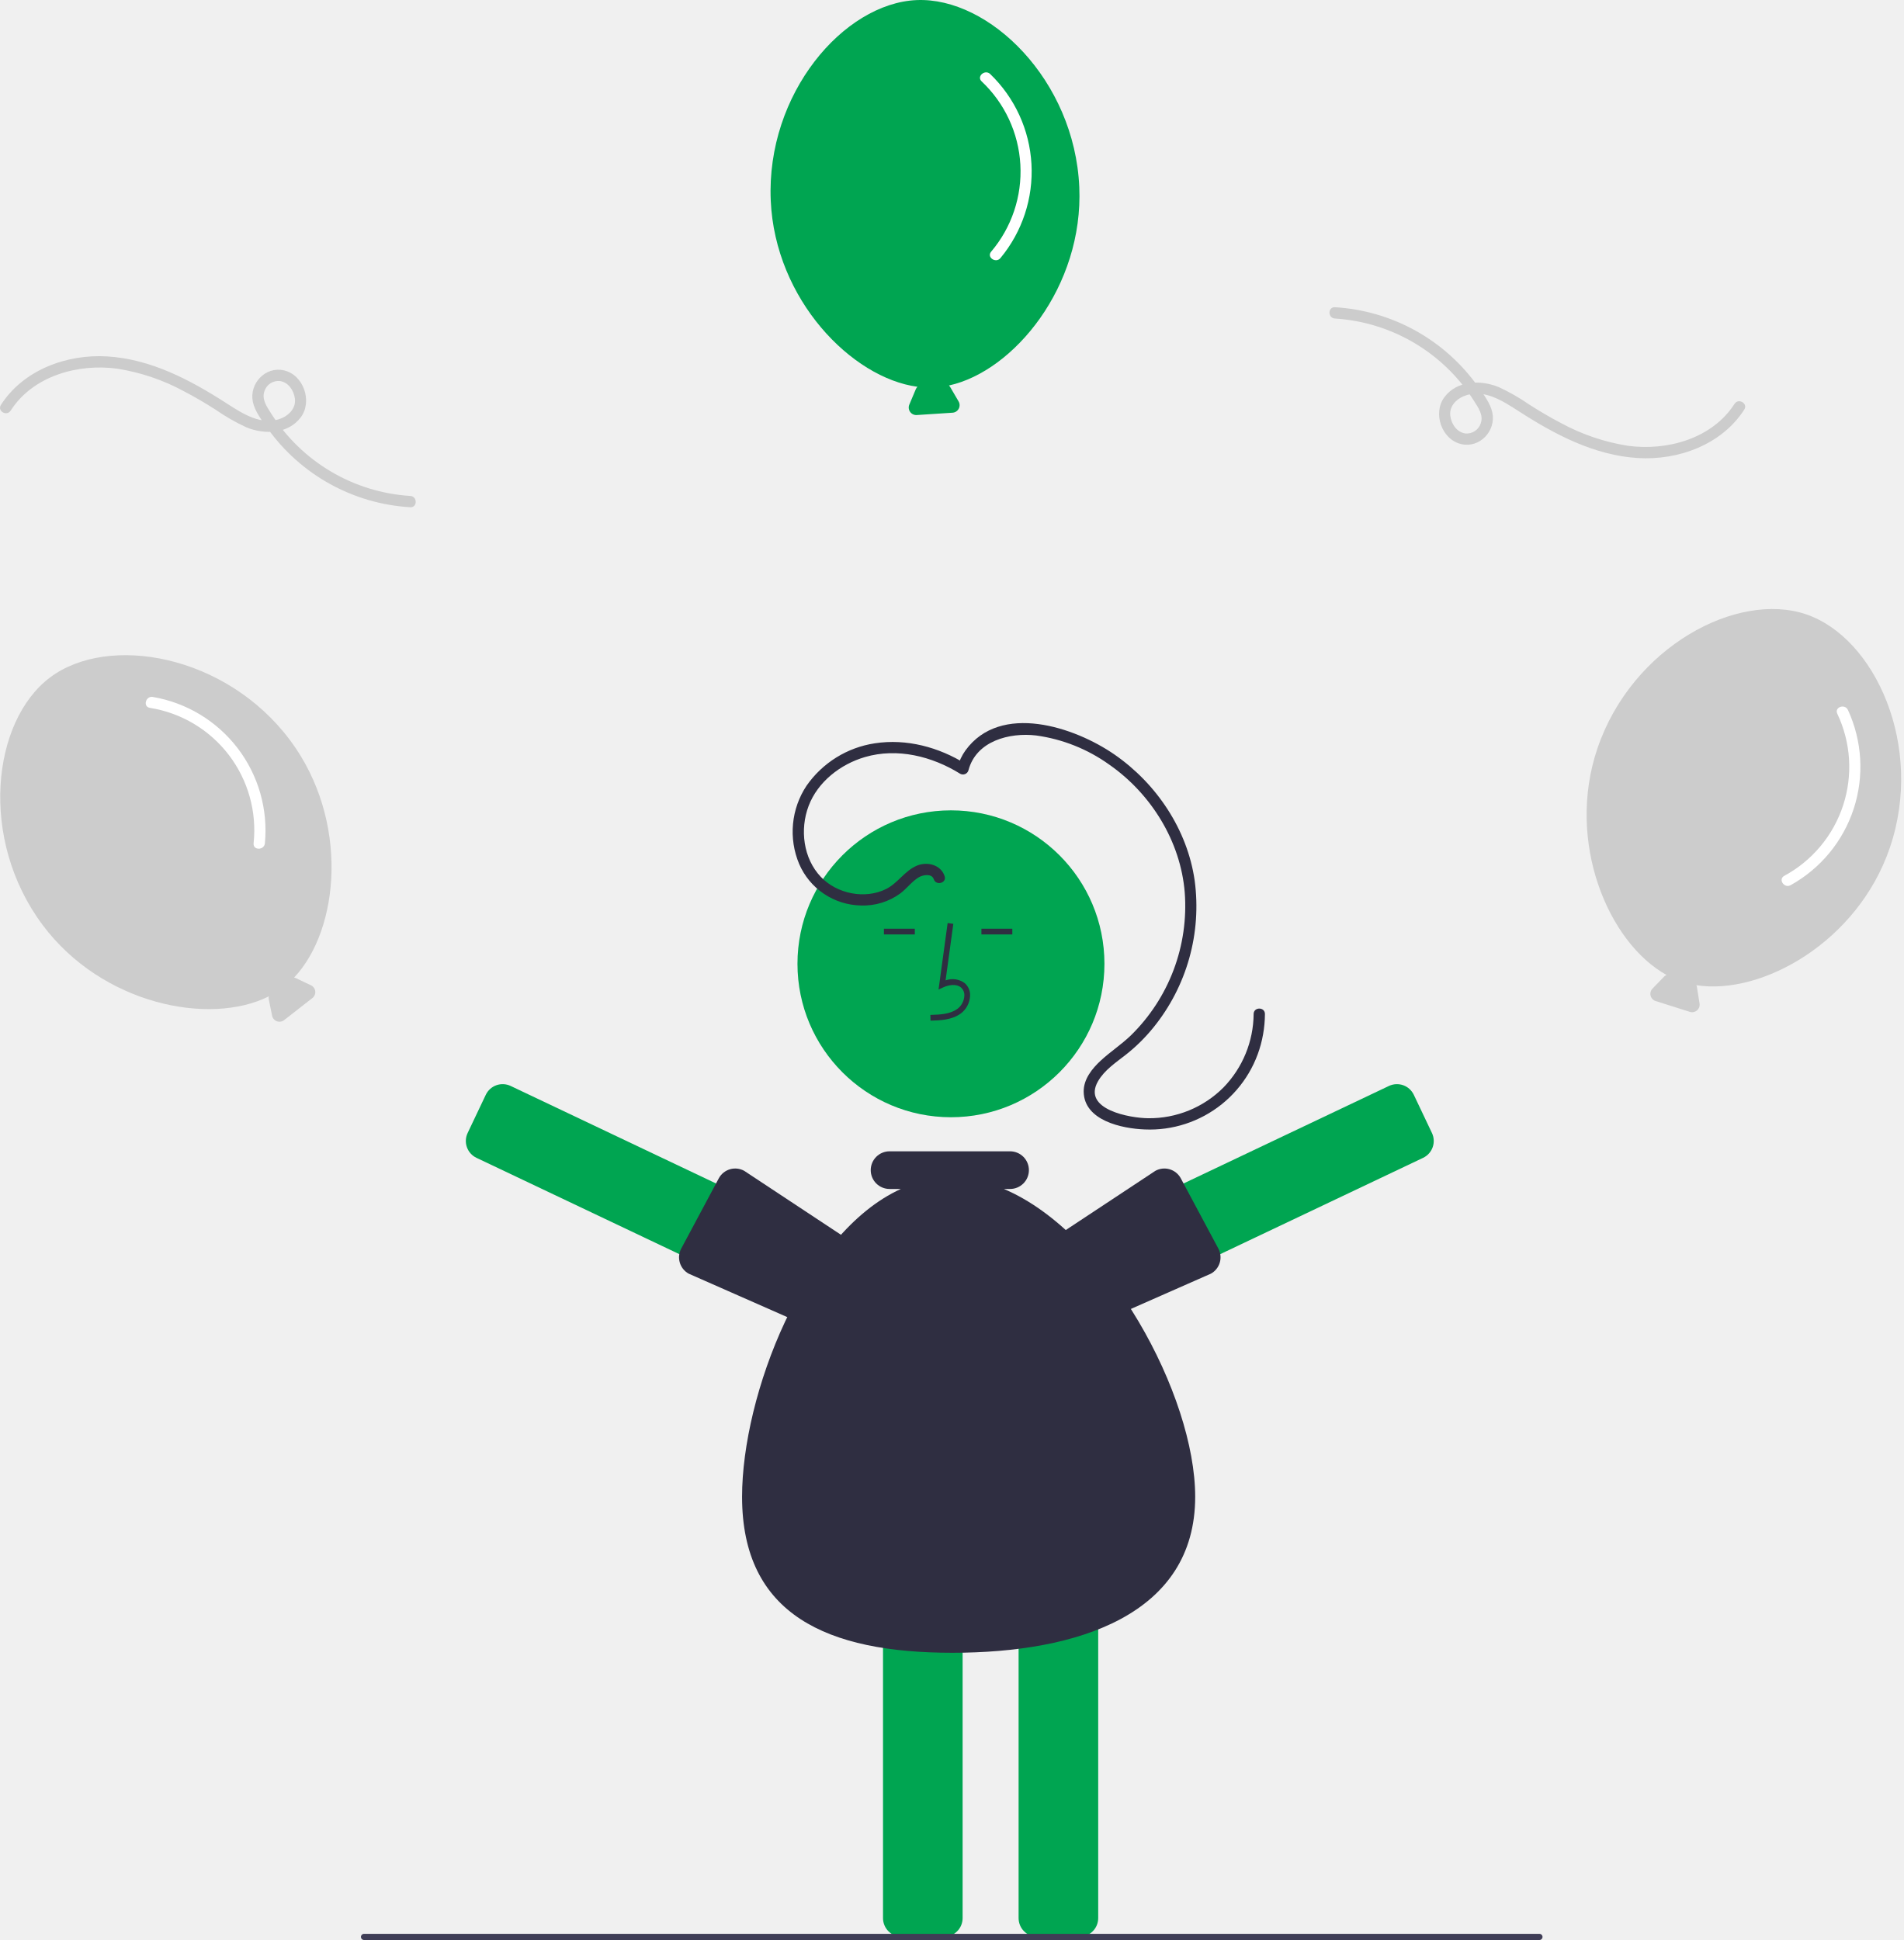
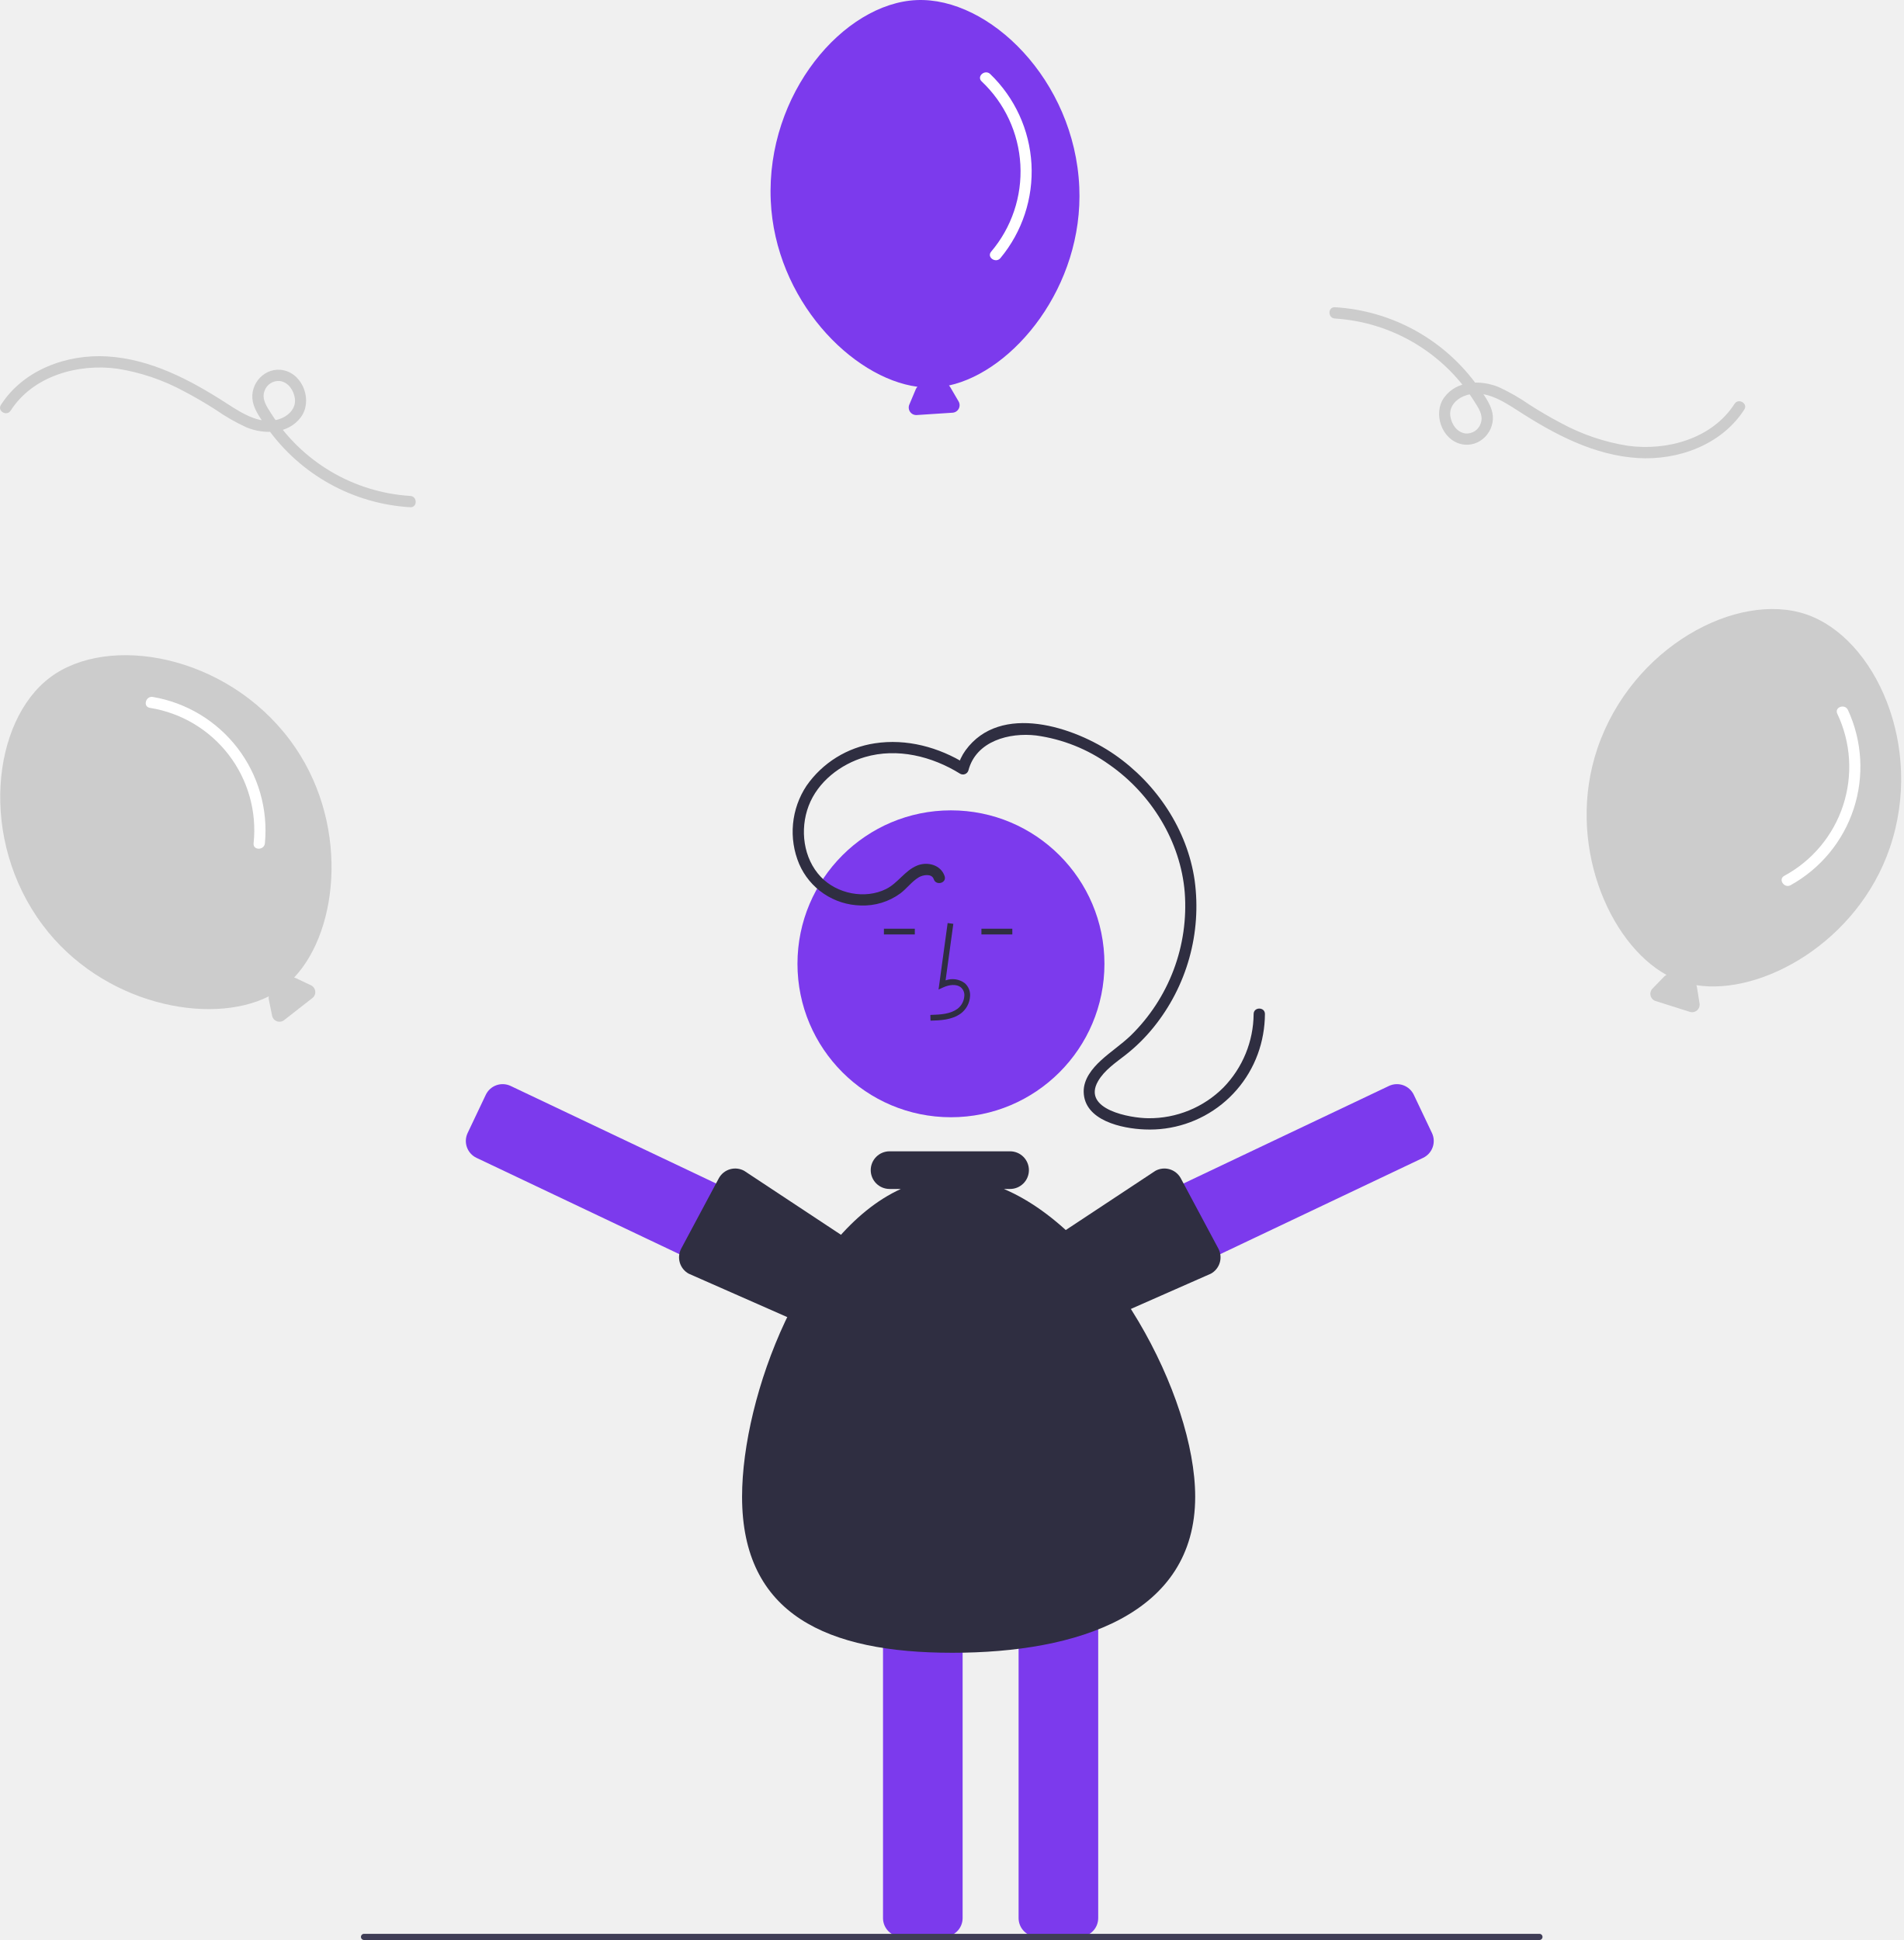
<svg xmlns="http://www.w3.org/2000/svg" width="617" height="629" viewBox="0 0 617 629" fill="none">
  <g clip-path="url(#clip0_2228_1914)">
    <path d="M94.025 240.002C73.24 212.187 35.198 205.474 16.294 219.6C-2.61 233.726 -6.952 272.11 13.833 299.925C33.072 325.672 67.929 332.694 87.128 323.048C87.066 323.349 87.062 323.659 87.117 323.962L88.199 329.313C88.281 329.721 88.467 330.101 88.738 330.417C89.008 330.733 89.355 330.975 89.746 331.119C90.136 331.264 90.557 331.306 90.968 331.242C91.379 331.177 91.767 331.009 92.095 330.753L101.261 323.592C101.589 323.336 101.846 323 102.008 322.617C102.17 322.233 102.231 321.815 102.185 321.401C102.14 320.987 101.989 320.592 101.748 320.253C101.507 319.914 101.183 319.642 100.807 319.463L95.876 317.118C95.703 317.04 95.521 316.983 95.334 316.948C110.133 301.303 113.306 265.805 94.025 240.002Z" fill="#CCCCCC" />
    <path d="M48.56 229.5C58.727 231.115 67.886 236.572 74.147 244.745C80.407 252.917 83.291 263.182 82.203 273.419C81.98 275.764 85.644 275.749 85.866 273.419C86.914 262.385 83.752 251.362 77.013 242.562C70.275 233.762 60.459 227.835 49.533 225.969C47.228 225.577 46.237 229.106 48.56 229.5Z" fill="white" />
    <path d="M612.597 274.828C623.781 241.955 607.802 206.785 585.462 199.184C563.121 191.583 529.009 209.711 517.824 242.584C507.472 273.012 521.395 305.729 540.208 316.107C539.924 316.227 539.666 316.399 539.448 316.615L535.647 320.534C535.357 320.833 535.148 321.201 535.041 321.603C534.933 322.005 534.93 322.428 535.032 322.831C535.134 323.235 535.337 323.606 535.622 323.909C535.908 324.211 536.266 324.436 536.663 324.562L547.752 328.071C548.149 328.197 548.571 328.219 548.979 328.135C549.387 328.052 549.766 327.866 550.082 327.594C550.397 327.322 550.638 326.975 550.781 326.584C550.925 326.193 550.966 325.772 550.901 325.361L550.046 319.969C550.012 319.782 549.956 319.599 549.88 319.425C571.152 322.781 602.222 305.322 612.597 274.828Z" fill="#CCCCCC" />
    <path d="M595.544 231.393C599.963 240.692 600.643 251.332 597.443 261.117C594.244 270.902 587.41 279.086 578.352 283.978C576.292 285.12 578.377 288.133 580.423 286.998C590.116 281.622 597.418 272.781 600.865 262.246C604.311 251.712 603.648 240.265 599.008 230.199C598.027 228.076 594.557 229.255 595.544 231.393Z" fill="white" />
-     <path d="M349.846 60.65C348.326 25.96 320.665 -1.004 297.089 0.029C273.513 1.061 248.315 30.341 249.835 65.031C251.241 97.141 276.096 122.567 297.394 125.404C297.173 125.618 296.996 125.872 296.87 126.153L294.752 131.185C294.591 131.568 294.53 131.987 294.576 132.4C294.622 132.814 294.773 133.209 295.014 133.548C295.256 133.887 295.58 134.159 295.955 134.337C296.331 134.516 296.747 134.595 297.162 134.568L308.769 133.81C309.184 133.783 309.586 133.65 309.935 133.424C310.285 133.198 310.571 132.887 310.766 132.519C310.961 132.152 311.059 131.74 311.051 131.324C311.043 130.908 310.928 130.501 310.718 130.142L307.963 125.428C307.864 125.266 307.745 125.116 307.611 124.982C328.649 120.382 351.255 92.83 349.846 60.65Z" fill="#00A551" />
+     <path d="M349.846 60.65C348.326 25.96 320.665 -1.004 297.089 0.029C273.513 1.061 248.315 30.341 249.835 65.031C251.241 97.141 276.096 122.567 297.394 125.404C297.173 125.618 296.996 125.872 296.87 126.153L294.752 131.185C294.591 131.568 294.53 131.987 294.576 132.4C294.622 132.814 294.773 133.209 295.014 133.548C295.256 133.887 295.58 134.159 295.955 134.337C296.331 134.516 296.747 134.595 297.162 134.568L308.769 133.81C309.184 133.783 309.586 133.65 309.935 133.424C310.285 133.198 310.571 132.887 310.766 132.519C310.961 132.152 311.059 131.74 311.051 131.324C311.043 130.908 310.928 130.501 310.718 130.142L307.963 125.428C307.864 125.266 307.745 125.116 307.611 124.982C328.649 120.382 351.255 92.83 349.846 60.65Z" fill="#7C3AED" />
    <path d="M318.182 26.376C325.676 33.435 330.174 43.101 330.747 53.38C331.321 63.659 327.926 73.765 321.263 81.614C319.759 83.426 322.795 85.476 324.29 83.676C331.368 75.146 334.96 64.256 334.345 53.19C333.73 42.123 328.954 31.698 320.975 24.005C319.29 22.383 316.485 24.742 318.182 26.376Z" fill="white" />
-     <path d="M308.248 362.241C335.725 362.241 358 339.966 358 312.489C358 285.011 335.725 262.737 308.248 262.737C280.771 262.737 258.496 285.011 258.496 312.489C258.496 339.966 280.771 362.241 308.248 362.241Z" fill="#00A551" />
-     <path d="M305.987 627.948H292.266C290.664 627.946 289.128 627.309 287.995 626.176C286.863 625.044 286.225 623.508 286.224 621.906V507.551C286.225 505.949 286.863 504.413 287.995 503.28C289.128 502.147 290.664 501.51 292.266 501.508H305.987C307.589 501.51 309.124 502.147 310.257 503.28C311.39 504.413 312.027 505.949 312.029 507.551V621.906C312.027 623.508 311.39 625.044 310.257 626.176C309.124 627.309 307.589 627.946 305.987 627.948Z" fill="#00A551" />
-     <path d="M349.936 627.948H336.216C334.614 627.946 333.078 627.309 331.945 626.176C330.812 625.044 330.175 623.508 330.173 621.906V507.551C330.175 505.949 330.812 504.413 331.945 503.28C333.078 502.147 334.614 501.51 336.216 501.508H349.936C351.538 501.51 353.074 502.147 354.207 503.28C355.34 504.413 355.977 505.949 355.979 507.551V621.906C355.977 623.508 355.34 625.044 354.207 626.176C353.074 627.309 351.538 627.946 349.936 627.948Z" fill="#00A551" />
-     <path d="M271.683 409.197L265.797 421.591C265.108 423.037 263.874 424.151 262.365 424.688C260.855 425.226 259.195 425.142 257.747 424.457L154.448 375.401C153.002 374.712 151.888 373.478 151.35 371.969C150.813 370.46 150.896 368.799 151.582 367.351L157.468 354.957C158.157 353.511 159.391 352.397 160.9 351.859C162.409 351.322 164.07 351.405 165.518 352.091L268.817 401.147C270.263 401.835 271.377 403.07 271.914 404.579C272.452 406.088 272.368 407.749 271.683 409.197Z" fill="#00A551" />
+     <path d="M308.248 362.241C335.725 362.241 358 339.966 358 312.489C358 285.011 335.725 262.737 308.248 262.737C280.771 262.737 258.496 285.011 258.496 312.489C258.496 339.966 280.771 362.241 308.248 362.241Z" fill="#7C3AED" />
+     <path d="M305.987 627.948H292.266C290.664 627.946 289.128 627.309 287.995 626.176C286.863 625.044 286.225 623.508 286.224 621.906V507.551C286.225 505.949 286.863 504.413 287.995 503.28C289.128 502.147 290.664 501.51 292.266 501.508H305.987C307.589 501.51 309.124 502.147 310.257 503.28C311.39 504.413 312.027 505.949 312.029 507.551V621.906C312.027 623.508 311.39 625.044 310.257 626.176C309.124 627.309 307.589 627.946 305.987 627.948Z" fill="#7C3AED" />
+     <path d="M349.936 627.948H336.216C334.614 627.946 333.078 627.309 331.945 626.176C330.812 625.044 330.175 623.508 330.173 621.906V507.551C330.175 505.949 330.812 504.413 331.945 503.28C333.078 502.147 334.614 501.51 336.216 501.508H349.936C351.538 501.51 353.074 502.147 354.207 503.28C355.34 504.413 355.977 505.949 355.979 507.551V621.906C355.977 623.508 355.34 625.044 354.207 626.176C353.074 627.309 351.538 627.946 349.936 627.948Z" fill="#7C3AED" />
+     <path d="M271.683 409.197L265.797 421.591C265.108 423.037 263.874 424.151 262.365 424.688C260.855 425.226 259.195 425.142 257.747 424.457L154.448 375.401C153.002 374.712 151.888 373.478 151.35 371.969C150.813 370.46 150.896 368.799 151.582 367.351L157.468 354.957C158.157 353.511 159.391 352.397 160.9 351.859C162.409 351.322 164.07 351.405 165.518 352.091L268.817 401.147C270.263 401.835 271.377 403.07 271.914 404.579C272.452 406.088 272.368 407.749 271.683 409.197Z" fill="#7C3AED" />
    <path d="M287.245 415.84C287.537 417.248 287.313 418.714 286.614 419.97L279.983 431.981C279.207 433.383 277.907 434.419 276.367 434.864C274.828 435.308 273.176 435.123 271.772 434.351L223.23 412.952C221.828 412.176 220.792 410.876 220.348 409.337C219.904 407.797 220.088 406.145 220.861 404.742L233.025 381.985C233.409 381.291 233.925 380.678 234.545 380.183C235.166 379.688 235.877 379.32 236.64 379.1C237.402 378.88 238.2 378.813 238.989 378.901C239.777 378.99 240.541 379.233 241.235 379.616L284.832 408.436C286.245 409.216 286.682 413.823 287.13 415.374C287.175 415.529 287.213 415.685 287.245 415.84Z" fill="#2F2E41" />
-     <path d="M346.928 401.147L450.227 352.091C451.675 351.405 453.335 351.322 454.844 351.859C456.354 352.397 457.588 353.511 458.277 354.957L464.163 367.351C464.848 368.799 464.932 370.46 464.394 371.969C463.857 373.478 462.743 374.712 461.297 375.401L357.998 424.457C356.55 425.142 354.889 425.226 353.38 424.688C351.871 424.151 350.636 423.037 349.948 421.591L344.062 409.197C343.376 407.749 343.293 406.088 343.83 404.579C344.368 403.07 345.482 401.835 346.928 401.147Z" fill="#00A551" />
+     <path d="M346.928 401.147L450.227 352.091C451.675 351.405 453.335 351.322 454.844 351.859C456.354 352.397 457.588 353.511 458.277 354.957L464.163 367.351C464.848 368.799 464.932 370.46 464.394 371.969C463.857 373.478 462.743 374.712 461.297 375.401L357.998 424.457C356.55 425.142 354.889 425.226 353.38 424.688C351.871 424.151 350.636 423.037 349.948 421.591L344.062 409.197C343.376 407.749 343.293 406.088 343.83 404.579C344.368 403.07 345.482 401.835 346.928 401.147Z" fill="#7C3AED" />
    <path d="M328.614 415.374C329.062 413.823 329.499 409.216 330.912 408.436L374.509 379.616C375.204 379.233 375.967 378.99 376.756 378.901C377.544 378.813 378.343 378.88 379.105 379.1C379.867 379.32 380.579 379.688 381.199 380.183C381.819 380.678 382.336 381.291 382.719 381.985L394.883 404.741C395.656 406.144 395.841 407.797 395.397 409.337C394.953 410.876 393.916 412.176 392.515 412.952L343.972 434.351C342.569 435.123 340.916 435.308 339.377 434.864C337.838 434.419 336.538 433.383 335.762 431.981L329.13 419.97C328.432 418.714 328.208 417.248 328.5 415.84C328.532 415.685 328.569 415.529 328.614 415.374Z" fill="#2F2E41" />
    <path d="M301.625 330.928L301.573 329.069C305.032 328.973 308.082 328.756 310.373 327.082C311.023 326.58 311.557 325.945 311.939 325.218C312.321 324.492 312.542 323.692 312.587 322.872C312.627 322.372 312.551 321.868 312.365 321.402C312.18 320.935 311.889 320.518 311.515 320.182C309.994 318.897 307.547 319.313 305.763 320.131L304.224 320.836L307.174 299.278L309.016 299.53L306.507 317.868C307.534 317.487 308.64 317.369 309.725 317.526C310.809 317.682 311.837 318.107 312.715 318.762C313.306 319.277 313.769 319.923 314.069 320.647C314.369 321.372 314.498 322.155 314.445 322.938C314.39 324.039 314.096 325.115 313.582 326.09C313.068 327.065 312.347 327.916 311.47 328.584C308.526 330.735 304.7 330.842 301.625 330.928Z" fill="#2F2E41" />
    <path d="M328.139 301.112H318.126V302.971H328.139V301.112Z" fill="#2F2E41" />
    <path d="M296.532 301.112H286.519V302.971H296.532V301.112Z" fill="#2F2E41" />
    <path d="M325.4 385.494H327.405C328.208 385.495 329.002 385.338 329.744 385.032C330.485 384.726 331.159 384.276 331.727 383.709C332.294 383.142 332.745 382.469 333.052 381.728C333.359 380.987 333.517 380.193 333.517 379.39C333.517 378.588 333.359 377.794 333.052 377.052C332.745 376.311 332.294 375.638 331.727 375.071C331.159 374.504 330.485 374.055 329.744 373.749C329.002 373.442 328.208 373.285 327.405 373.286H288.339C286.722 373.288 285.171 373.932 284.028 375.077C282.885 376.221 282.243 377.773 282.243 379.39C282.243 381.008 282.885 382.559 284.028 383.704C285.171 384.848 286.722 385.492 288.339 385.494H292.009C260.657 399.758 240.539 452.449 240.539 485.285C240.539 523.536 268.146 535.875 308.705 535.875C349.265 535.875 387.417 523.536 387.417 485.285C387.417 452.449 359.079 399.758 325.4 385.494Z" fill="#2F2E41" />
    <path d="M306.199 284.075C304.987 280.391 300.614 279.26 297.248 280.65C293.301 282.28 291.063 286.317 287.252 288.225C280.395 291.658 271.3 289.814 266.073 284.313C260.356 278.296 259.231 268.907 262.107 261.311C265.082 253.455 272.463 247.769 280.364 245.46C290.864 242.391 302.13 245.207 311.224 250.867C311.467 251.006 311.739 251.087 312.018 251.105C312.297 251.124 312.576 251.078 312.835 250.973C313.094 250.868 313.326 250.705 313.513 250.497C313.7 250.289 313.837 250.041 313.914 249.773C316.415 240.218 327.204 237.437 335.872 238.462C344.428 239.64 352.568 242.888 359.585 247.925C373.137 257.38 382.691 272.78 384.029 289.36C384.672 297.888 383.443 306.453 380.429 314.457C377.415 322.46 372.688 329.708 366.579 335.692C363.524 338.641 359.964 340.959 356.849 343.832C354.012 346.449 351.215 349.892 351.272 353.965C351.402 363.332 363.728 365.915 371.022 366.196C380.077 366.601 388.969 363.694 396.036 358.018C403.103 352.343 407.861 344.288 409.421 335.36C409.81 333.186 410.012 330.983 410.023 328.775C410.034 326.418 406.372 326.415 406.361 328.775C406.292 337.677 402.79 346.208 396.584 352.589C393.394 355.789 389.597 358.32 385.415 360.032C381.234 361.744 376.753 362.604 372.235 362.561C366.412 362.532 350.635 359.771 355.922 350.559C357.99 346.958 361.7 344.505 364.897 341.999C368.224 339.385 371.245 336.403 373.902 333.11C379.253 326.502 383.198 318.87 385.493 310.683C387.788 302.495 388.386 293.925 387.249 285.498C384.888 268.983 374.875 254.06 361.252 244.636C348.282 235.664 324.31 227.728 312.974 243.274C311.773 244.938 310.894 246.812 310.383 248.799L313.073 247.705C304.31 242.251 293.866 239.422 283.568 241C279.135 241.668 274.886 243.234 271.079 245.6C267.272 247.967 263.988 251.086 261.428 254.765C258.973 258.466 257.471 262.716 257.054 267.136C256.637 271.557 257.319 276.013 259.038 280.107C260.723 284.029 263.499 287.384 267.036 289.773C270.574 292.162 274.724 293.483 278.991 293.58C283.612 293.765 288.159 292.374 291.885 289.634C293.971 288.043 295.574 285.791 297.832 284.436C299.125 283.66 302.032 283.116 302.668 285.049C303.401 287.277 306.939 286.323 306.199 284.075Z" fill="#2F2E41" />
    <path d="M432.715 103.274C441.802 103.847 450.625 106.565 458.459 111.205C466.293 115.846 472.916 122.277 477.785 129.972C479.15 132.153 480.931 134.55 479.986 137.235C479.657 138.264 478.989 139.152 478.09 139.752C477.191 140.352 476.115 140.63 475.038 140.54C472.253 140.201 470.456 137.476 470.113 134.866C469.724 131.905 471.813 129.58 474.392 128.48C480.695 125.791 487.054 129.946 492.188 133.262C503.886 140.818 516.753 147.651 530.928 148.512C544.044 149.309 558.108 144.166 565.402 132.793C566.679 130.803 563.51 128.964 562.24 130.944C555.005 142.224 540.38 146.275 527.663 144.532C520.085 143.336 512.767 140.851 506.027 137.186C502.532 135.372 499.142 133.361 495.821 131.248C492.66 129.042 489.31 127.122 485.81 125.509C479.972 123.111 472.245 123.298 468.167 128.819C464.363 133.97 467.303 142.544 473.666 143.992C479.695 145.365 484.978 139.694 483.737 133.765C483.102 130.732 480.818 127.763 479.05 125.284C473.738 117.812 466.818 111.627 458.799 107.184C450.78 102.741 441.866 100.153 432.715 99.612C430.359 99.495 430.365 103.158 432.715 103.274Z" fill="#CCCCCC" />
    <path d="M132.985 160.798C123.897 160.225 115.075 157.507 107.241 152.867C99.406 148.226 92.783 141.795 87.914 134.1C86.55 131.919 84.769 129.522 85.713 126.837C86.042 125.808 86.711 124.92 87.61 124.32C88.508 123.72 89.584 123.442 90.661 123.532C93.446 123.871 95.243 126.596 95.586 129.206C95.976 132.167 93.886 134.492 91.307 135.592C85.004 138.281 78.646 134.126 73.512 130.81C61.813 123.254 48.946 116.421 34.771 115.56C21.656 114.763 7.592 119.906 0.297 131.279C-0.979 133.269 2.19 135.108 3.46 133.128C10.694 121.848 25.32 117.797 38.037 119.54C45.615 120.736 52.932 123.221 59.672 126.886C63.167 128.7 66.558 130.711 69.879 132.824C73.04 135.03 76.39 136.95 79.89 138.563C85.727 140.961 93.455 140.774 97.532 135.253C101.336 130.102 98.397 121.528 92.034 120.08C86.004 118.707 80.722 124.378 81.963 130.307C82.598 133.34 84.882 136.309 86.65 138.788C91.961 146.26 98.882 152.445 106.901 156.888C114.92 161.331 123.833 163.919 132.985 164.46C135.341 164.577 135.335 160.914 132.985 160.798Z" fill="#CCCCCC" />
    <path d="M499 629H118C117.735 629 117.48 628.895 117.293 628.707C117.105 628.52 117 628.265 117 628C117 627.735 117.105 627.48 117.293 627.293C117.48 627.105 117.735 627 118 627H499C499.265 627 499.52 627.105 499.707 627.293C499.895 627.48 500 627.735 500 628C500 628.265 499.895 628.52 499.707 628.707C499.52 628.895 499.265 629 499 629Z" fill="#3F3D56" />
  </g>
  <defs>
    <clipPath id="clip0_2228_1914">
      <rect width="616.258" height="629" fill="white" />
    </clipPath>
  </defs>
</svg>
